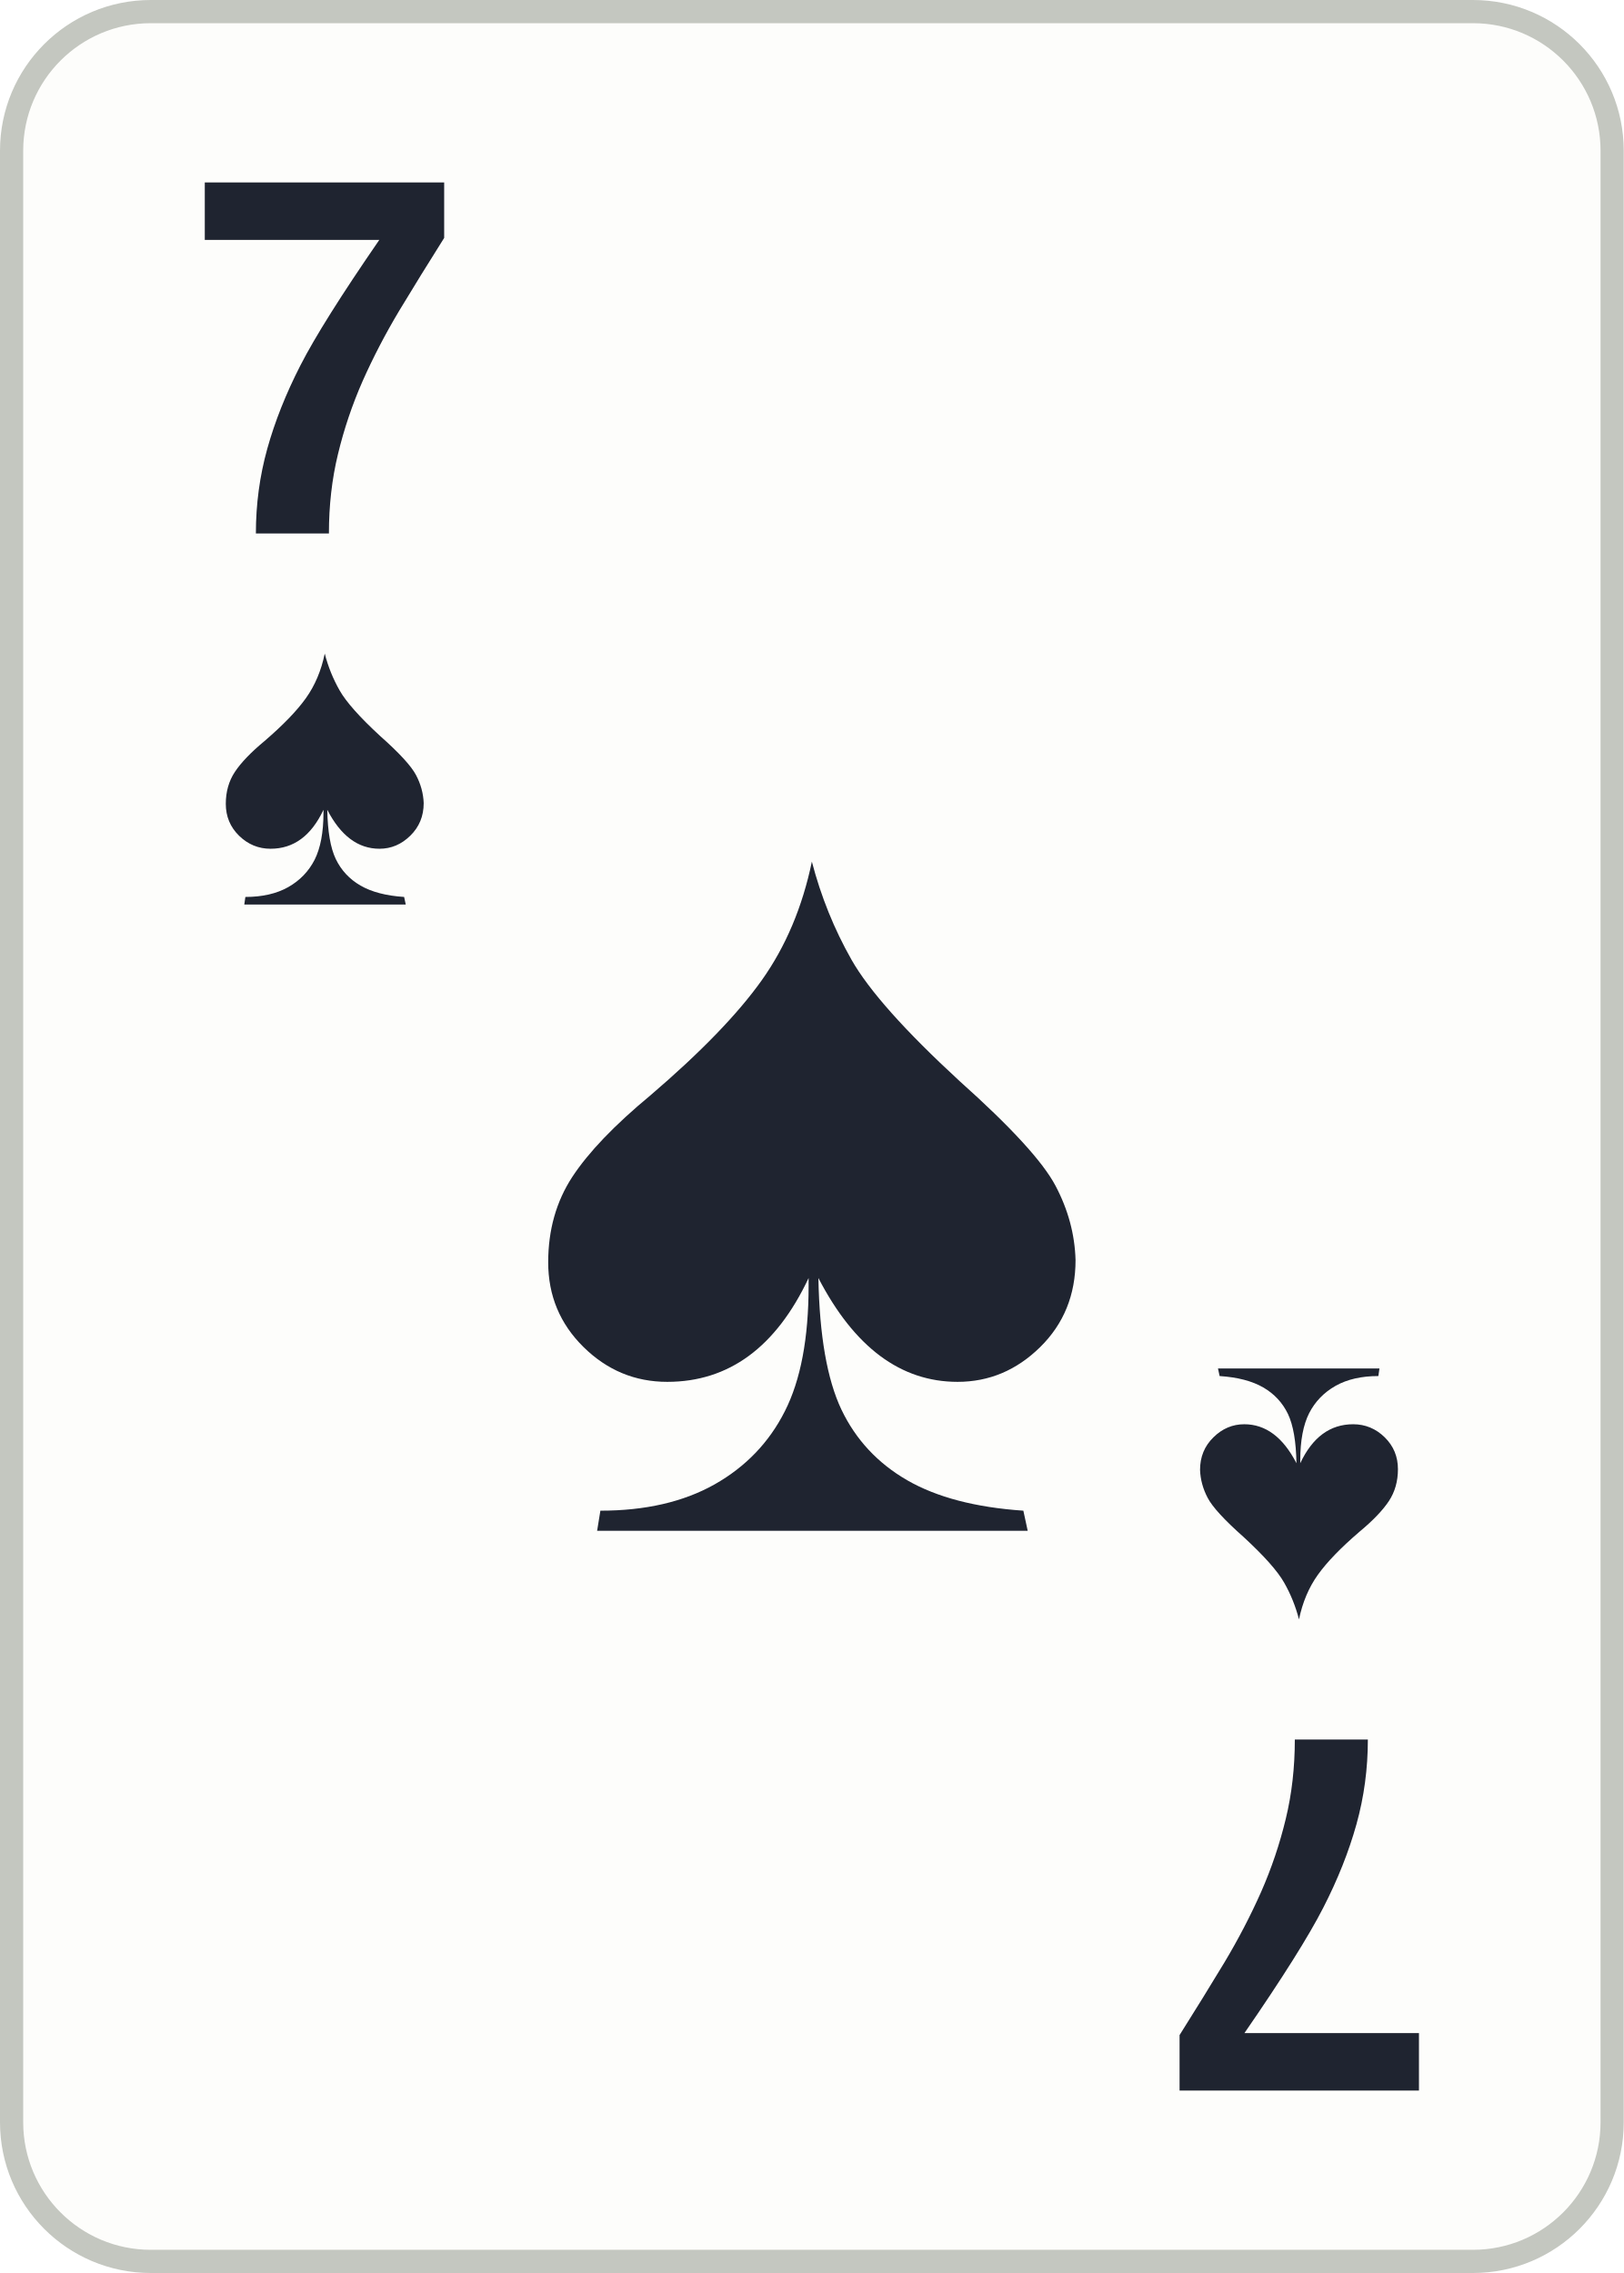
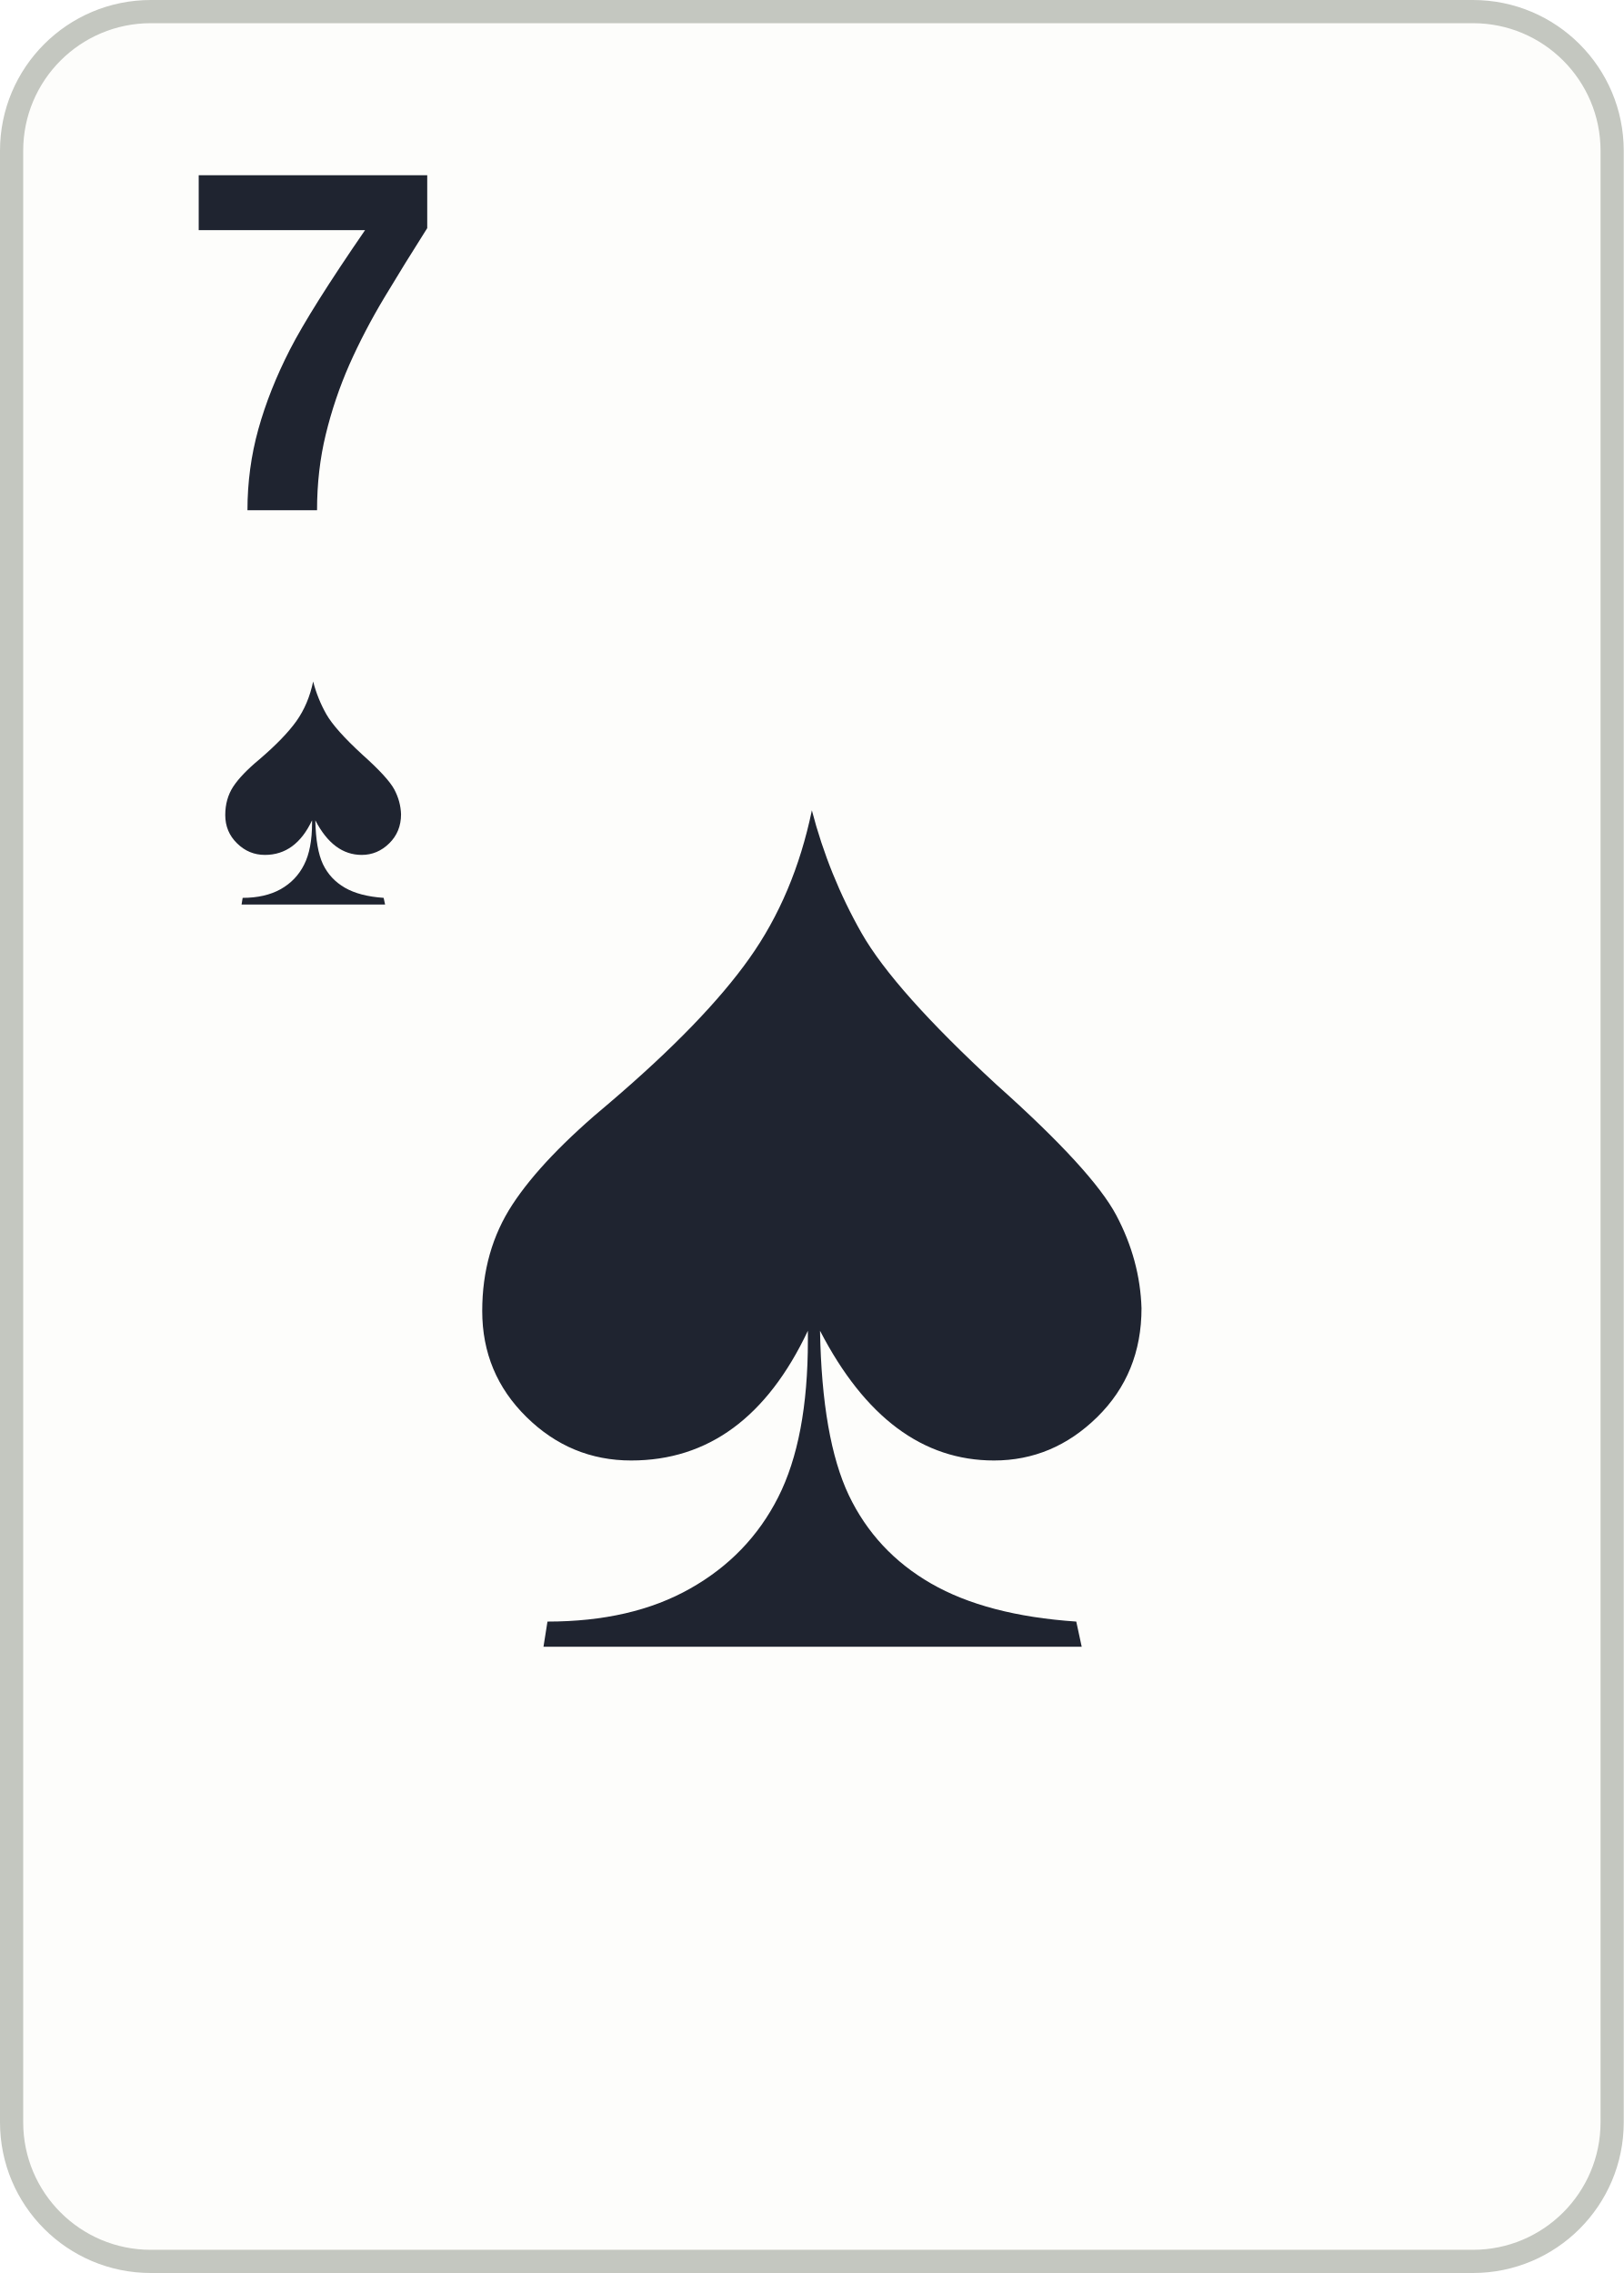
<svg xmlns="http://www.w3.org/2000/svg" viewBox="0 0 140 196">
  <rect x="1" y="1" width="138" height="194" rx="12" fill="#fdfdfb" stroke="#c4c7c0" stroke-width="2" />
  <g font-family="Arial,Helvetica,sans-serif" font-weight="700">
-     <text x="28" y="46" font-size="44" text-anchor="middle" fill="#1f2430">7</text>
-     <text x="28" y="78" font-size="36" text-anchor="middle" fill="#1f2430">♠</text>
-     <g transform="rotate(180 70 98)">
-       <text x="28" y="46" font-size="44" text-anchor="middle" fill="#1f2430">7</text>
-       <text x="28" y="78" font-size="36" text-anchor="middle" fill="#1f2430">♠</text>
-     </g>
-     <text x="70" y="132" font-size="96" text-anchor="middle" fill="#1f2430">♠</text>
+     <text x="27" y="44" font-size="42" text-anchor="middle" fill="#1f2430">7</text>
+     <text x="27" y="78" font-size="32" text-anchor="middle" fill="#1f2430">♠</text>
+     <text x="70" y="142" font-size="120" text-anchor="middle" fill="#1f2430">♠</text>
  </g>
</svg>
